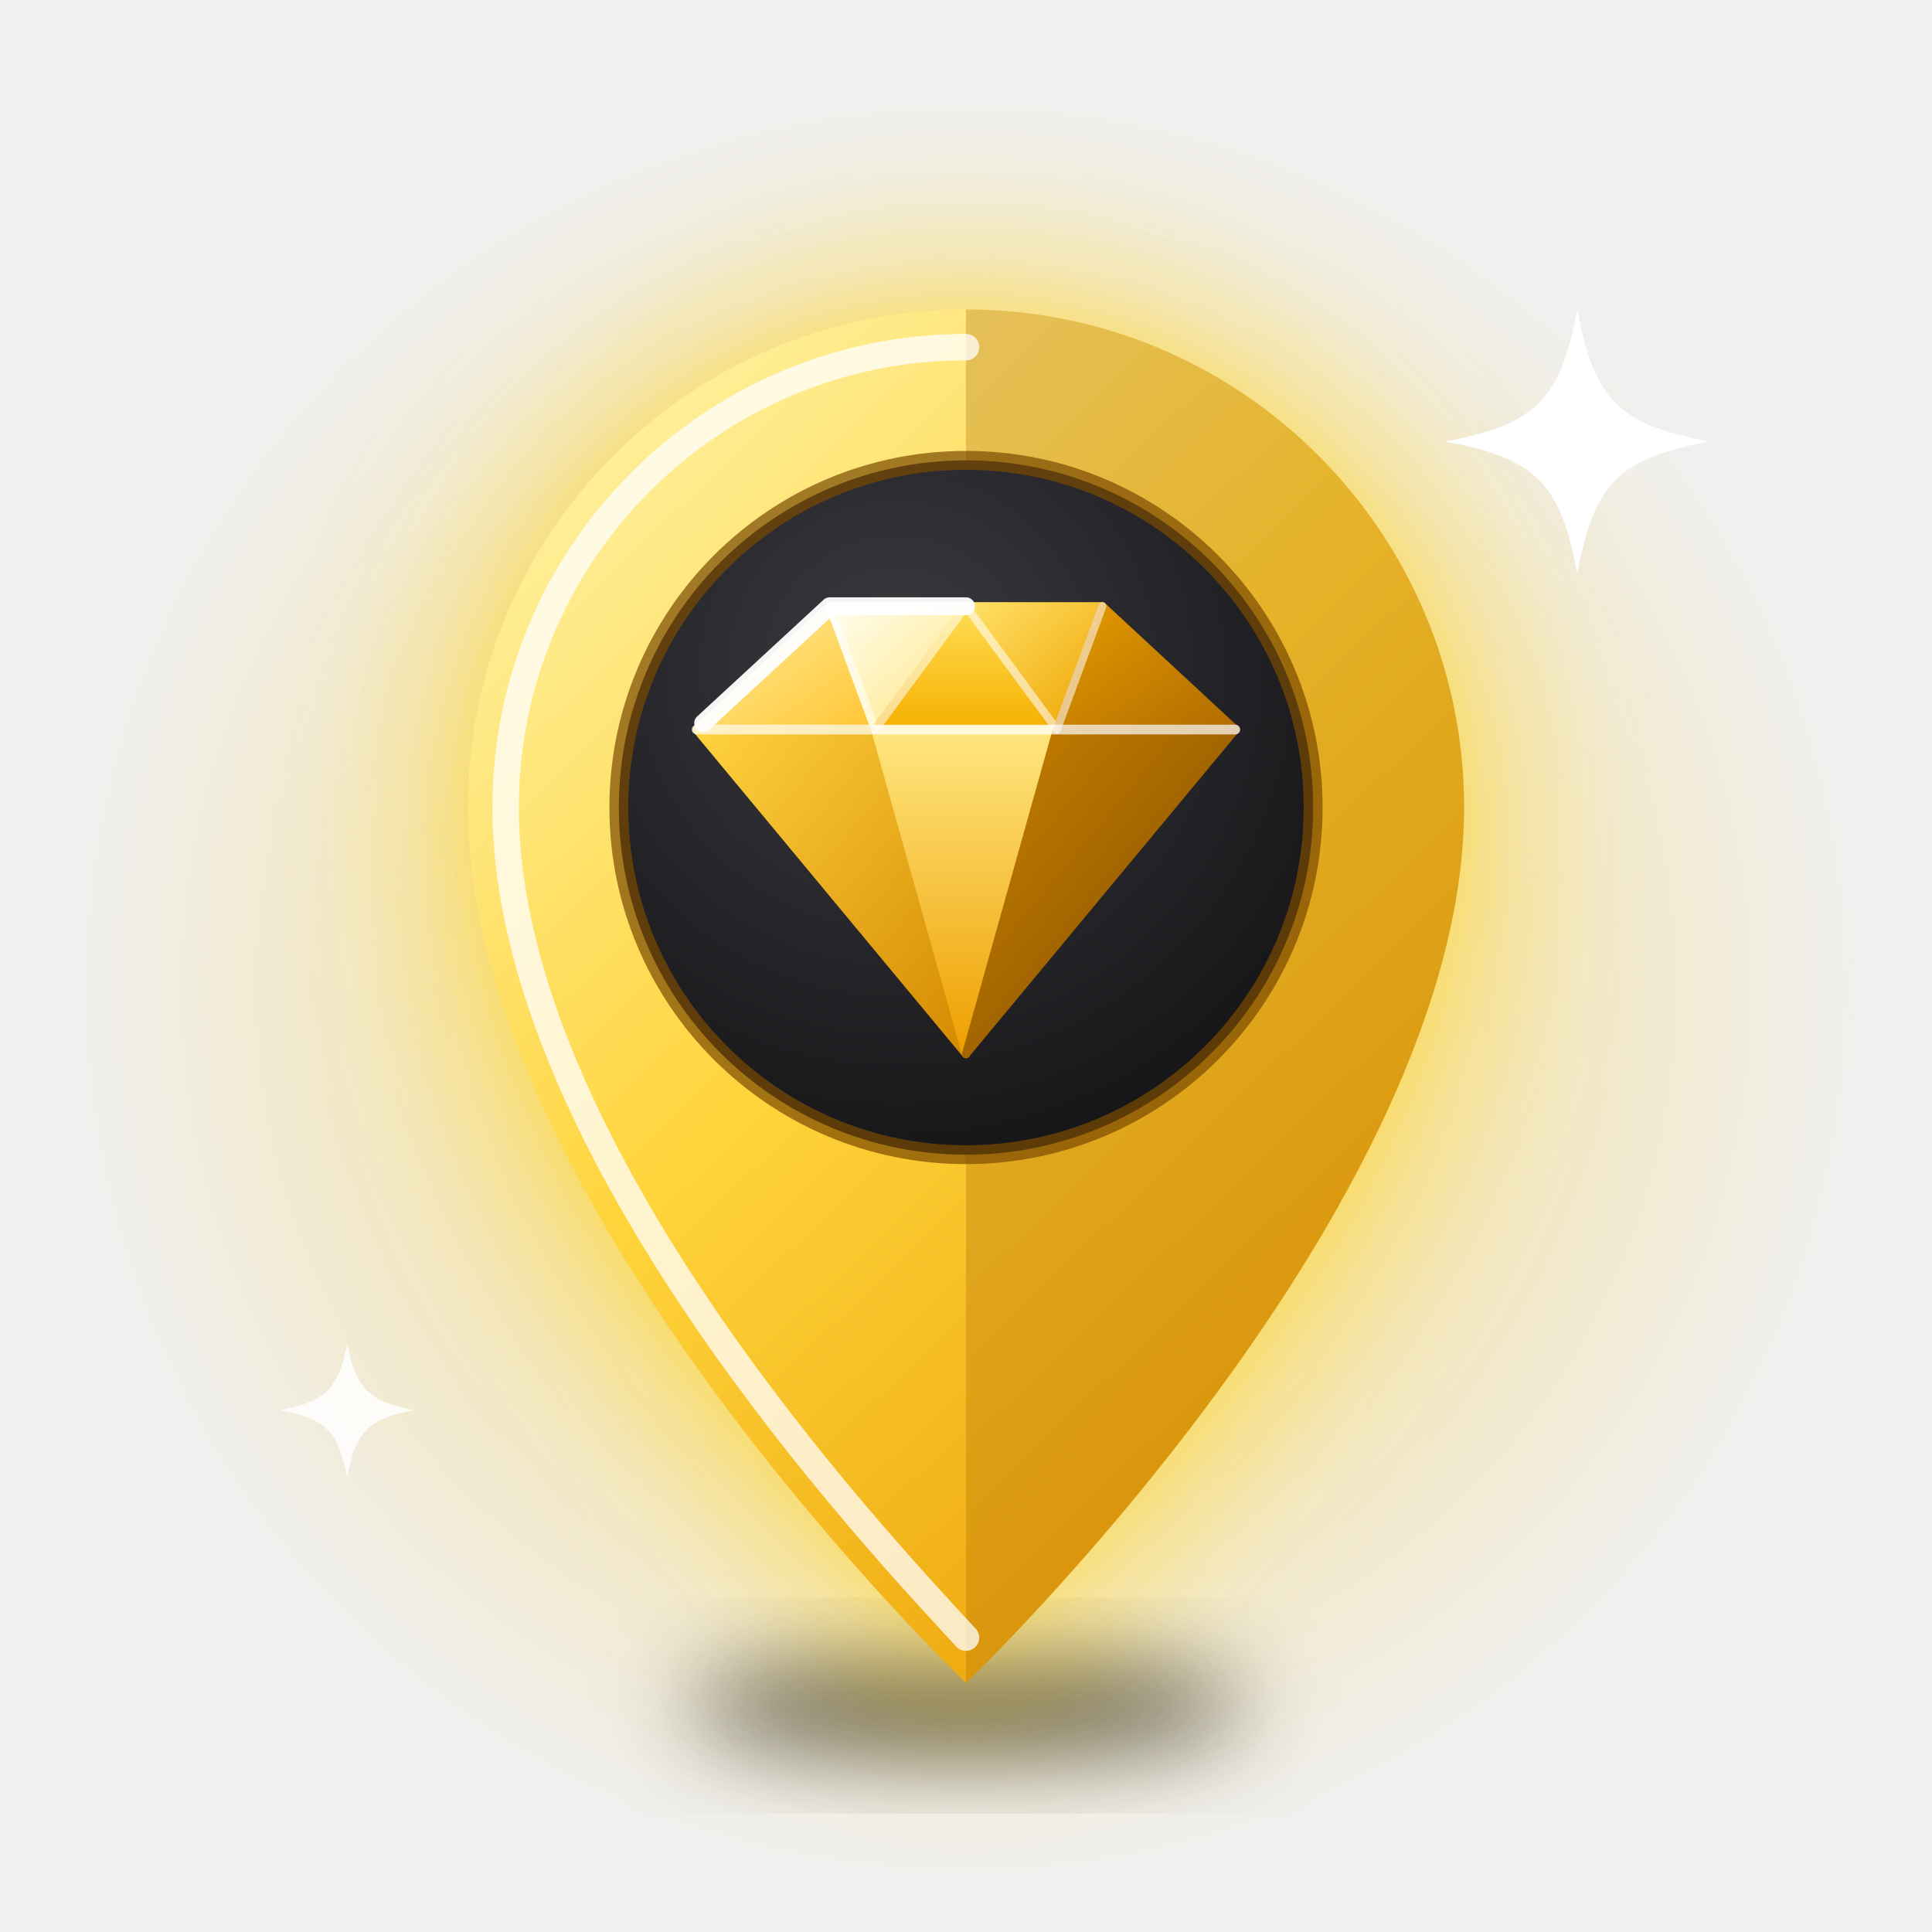
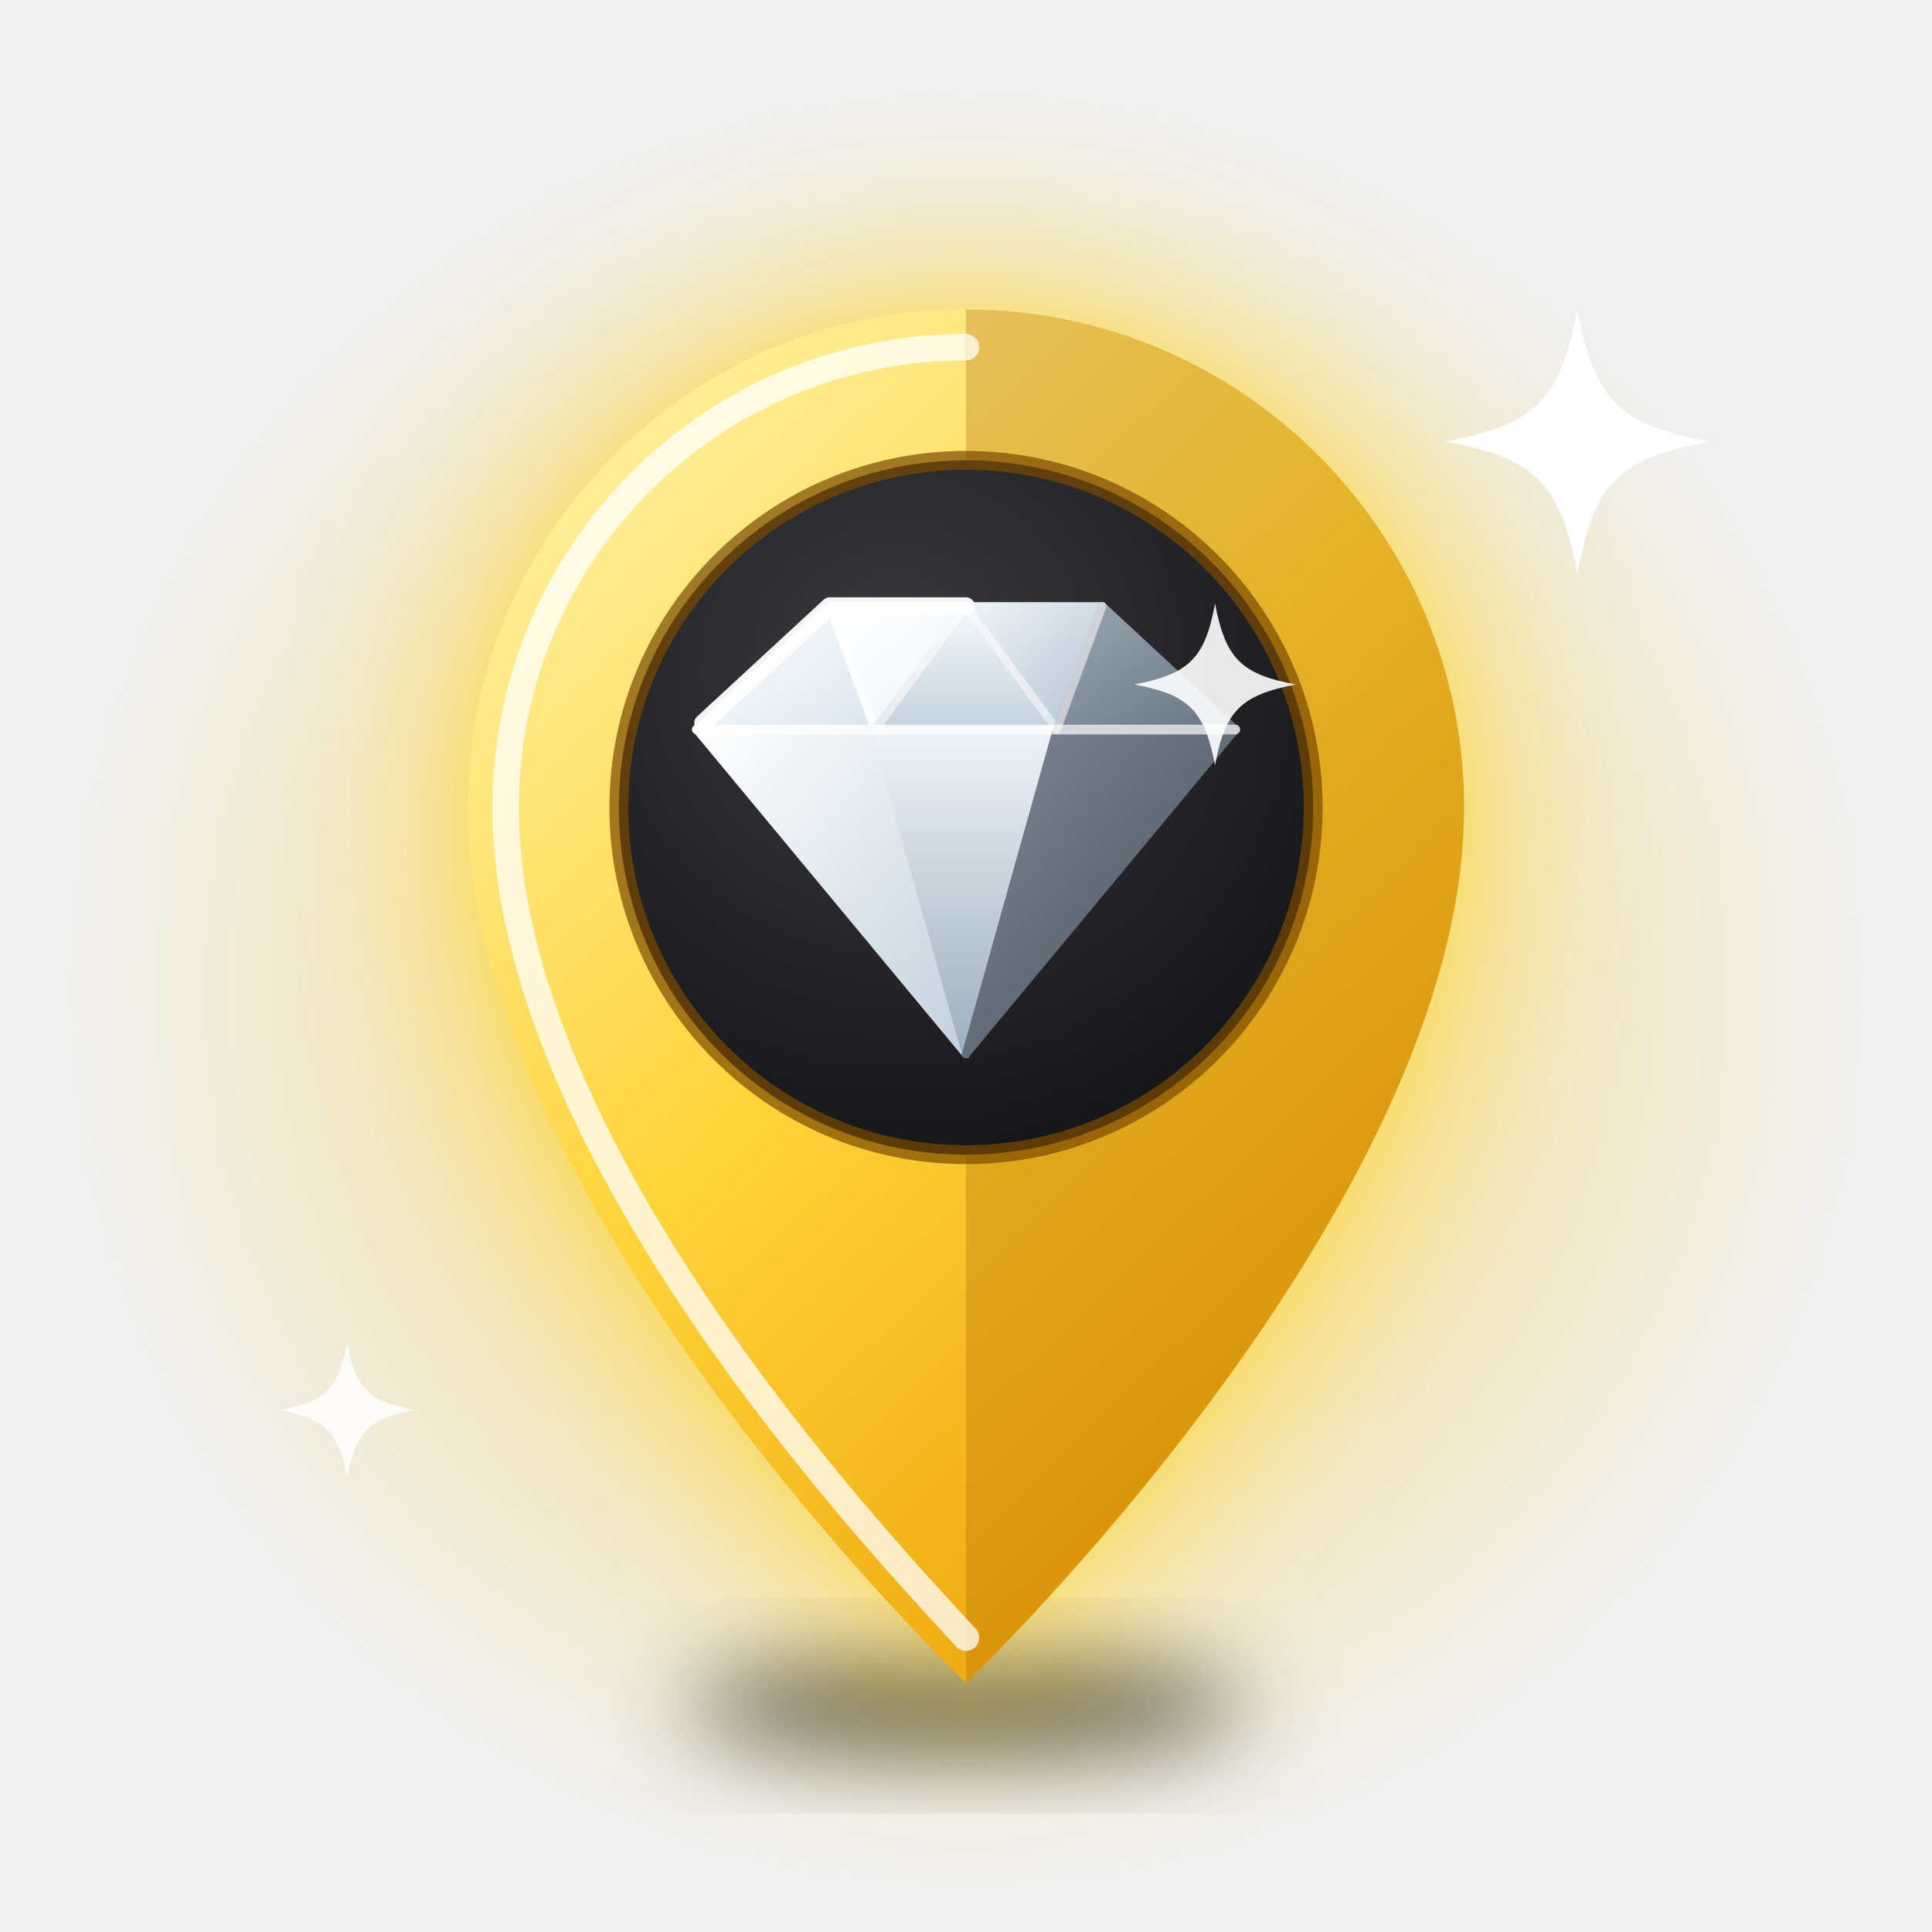
<svg xmlns="http://www.w3.org/2000/svg" viewBox="0 0 512 512" role="img" aria-label="The Zone">
  <defs>
    <linearGradient id="bg" x1=".1" y1="0" x2=".9" y2="1">
      <stop offset="0" stop-color="#4a4a50" />
      <stop offset=".5" stop-color="#26262a" />
      <stop offset="1" stop-color="#0c0c0d" />
    </linearGradient>
    <radialGradient id="glow" cx=".3" cy=".18" r=".7">
      <stop offset="0" stop-color="#fff" stop-opacity=".22" />
      <stop offset=".6" stop-color="#fff" stop-opacity="0" />
    </radialGradient>
    <linearGradient id="rim" x1="0" y1="0" x2="0" y2="1">
      <stop offset="0" stop-color="#fff" stop-opacity=".35" />
      <stop offset=".35" stop-color="#fff" stop-opacity="0" />
    </linearGradient>
    <radialGradient id="halo" cx=".5" cy=".5" r=".5">
      <stop offset="0" stop-color="#ffe14d" stop-opacity=".7" />
      <stop offset=".45" stop-color="#ffc400" stop-opacity=".3" />
      <stop offset="1" stop-color="#ffc400" stop-opacity="0" />
    </radialGradient>
    <linearGradient id="pin" x1=".15" y1="0" x2=".85" y2="1">
      <stop offset="0" stop-color="#fff3a8" />
      <stop offset=".45" stop-color="#ffd43b" />
      <stop offset="1" stop-color="#e89a00" />
    </linearGradient>
    <radialGradient id="well" cx=".4" cy=".3" r=".8">
      <stop offset="0" stop-color="#3a3a40" />
      <stop offset="1" stop-color="#121214" />
    </radialGradient>
    <linearGradient id="c1" x1="0" y1="0" x2="1" y2="1">
-       <stop offset="0" stop-color="#ffee9e" />
-       <stop offset="1" stop-color="#ffc533" />
+       <stop offset="0" stop-color="#ffffff" />
+       <stop offset="1" stop-color="#dce6ef" />
    </linearGradient>
    <linearGradient id="c2" x1="0" y1="0" x2="1" y2="1">
-       <stop offset="0" stop-color="#fffdf0" />
-       <stop offset="1" stop-color="#ffe680" />
+       <stop offset="0" stop-color="#ffffff" />
+       <stop offset="1" stop-color="#eef5fb" />
    </linearGradient>
    <linearGradient id="c3" x1="0" y1="0" x2="0" y2="1">
-       <stop offset="0" stop-color="#ffdd55" />
-       <stop offset="1" stop-color="#f5b000" />
+       <stop offset="0" stop-color="#f4f8fb" />
+       <stop offset="1" stop-color="#c3d2de" />
    </linearGradient>
    <linearGradient id="c4" x1="0" y1="0" x2="1" y2="1">
-       <stop offset="0" stop-color="#ffe066" />
-       <stop offset="1" stop-color="#eea300" />
+       <stop offset="0" stop-color="#eef3f8" />
+       <stop offset="1" stop-color="#b3c2d1" />
    </linearGradient>
    <linearGradient id="c5" x1="0" y1="0" x2="1" y2="1">
-       <stop offset="0" stop-color="#e59a00" />
-       <stop offset="1" stop-color="#b06c00" />
+       <stop offset="0" stop-color="#9aa7b3" />
+       <stop offset="1" stop-color="#687481" />
    </linearGradient>
    <linearGradient id="p1" x1="0" y1="0" x2="1" y2="1">
-       <stop offset="0" stop-color="#ffd23f" />
-       <stop offset="1" stop-color="#d48a00" />
+       <stop offset="0" stop-color="#ffffff" />
+       <stop offset="1" stop-color="#c3d1dd" />
    </linearGradient>
    <linearGradient id="p2" x1="0" y1="0" x2="0" y2="1">
-       <stop offset="0" stop-color="#ffe680" />
-       <stop offset="1" stop-color="#ee9f00" />
+       <stop offset="0" stop-color="#eef3f8" />
+       <stop offset="1" stop-color="#9eafbe" />
    </linearGradient>
    <linearGradient id="p3" x1="0" y1="0" x2="1" y2="1">
-       <stop offset="0" stop-color="#c88100" />
-       <stop offset="1" stop-color="#7f4a00" />
+       <stop offset="0" stop-color="#7c8894" />
+       <stop offset="1" stop-color="#48515a" />
    </linearGradient>
    <filter id="soft" x="-30%" y="-60%" width="160%" height="220%">
      <feGaussianBlur stdDeviation="12" />
    </filter>
    <filter id="shine" x="-40%" y="-40%" width="180%" height="180%">
      <feGaussianBlur stdDeviation="22" />
    </filter>
  </defs>
  <ellipse cx="256" cy="452" rx="74" ry="13" fill="#000" opacity=".65" filter="url(#soft)" />
  <circle cx="256" cy="262" r="240" fill="url(#halo)" />
  <path d="M256 446C256 446 124 320 124 214A132 132 0 1 1 388 214C388 320 256 446 256 446Z" fill="#ffd21f" opacity=".8" filter="url(#shine)" />
  <path d="M256 446C256 446 124 320 124 214A132 132 0 1 1 388 214C388 320 256 446 256 446Z" fill="url(#pin)" />
  <path d="M256 82A132 132 0 0 1 388 214C388 320 256 446 256 446Z" fill="#a86400" opacity=".3" />
  <path d="M256 434C232 408 134 304 134 214A122 122 0 0 1 256 92" fill="none" stroke="#fff" stroke-width="7" stroke-linecap="round" opacity=".75" />
  <circle cx="256" cy="214" r="92" fill="url(#well)" />
  <circle cx="256" cy="214" r="92" fill="none" stroke="#7a4a00" stroke-width="5" opacity=".7" />
  <g transform="translate(256 220) scale(.43) translate(-256 -278)">
    <g stroke-linejoin="round" stroke-width="5">
      <path d="M90 216 172 140 200 216Z" fill="url(#c1)" stroke="url(#c1)" />
      <path d="M172 140H256L200 216Z" fill="url(#c2)" stroke="url(#c2)" />
      <path d="M256 140 312 216H200Z" fill="url(#c3)" stroke="url(#c3)" />
      <path d="M256 140H340L312 216Z" fill="url(#c4)" stroke="url(#c4)" />
      <path d="M340 140 422 216H312Z" fill="url(#c5)" stroke="url(#c5)" />
      <path d="M90 216H200L256 416Z" fill="url(#p1)" stroke="url(#p1)" />
      <path d="M200 216H312L256 416Z" fill="url(#p2)" stroke="url(#p2)" />
      <path d="M312 216H422L256 416Z" fill="url(#p3)" stroke="url(#p3)" />
    </g>
    <g fill="none" stroke="#fff" stroke-linecap="round" stroke-linejoin="round">
      <path d="M172 140 200 216 256 140 312 216 340 140" stroke-width="5" opacity=".55" />
      <path d="M90 216H422" stroke-width="6" opacity=".7" />
      <path d="M94 212 172 140H256" stroke-width="11" opacity=".95" />
    </g>
  </g>
  <path d="M418 82c4.500 24 11 30.500 35 35-24 4.500-30.500 11-35 35-4.500-24-11-30.500-35-35 24-4.500 30.500-11 35-35Z" fill="#fff" />
  <path d="M92 356c2.300 12 5.700 15.400 17.700 17.700-12 2.300-15.400 5.700-17.700 17.700-2.300-12-5.700-15.400-17.700-17.700 12-2.300 15.400-5.700 17.700-17.700Z" fill="#fff" opacity=".85" />
+   <path d="M322 160c2.800 14.500 6.900 18.700 21.400 21.400-14.500 2.800-18.700 6.900-21.400 21.400-2.800-14.500-6.900-18.700-21.400-21.400 14.500-2.800 18.700-6.900 21.400-21.400Z" fill="#fff" opacity=".9" />
</svg>
